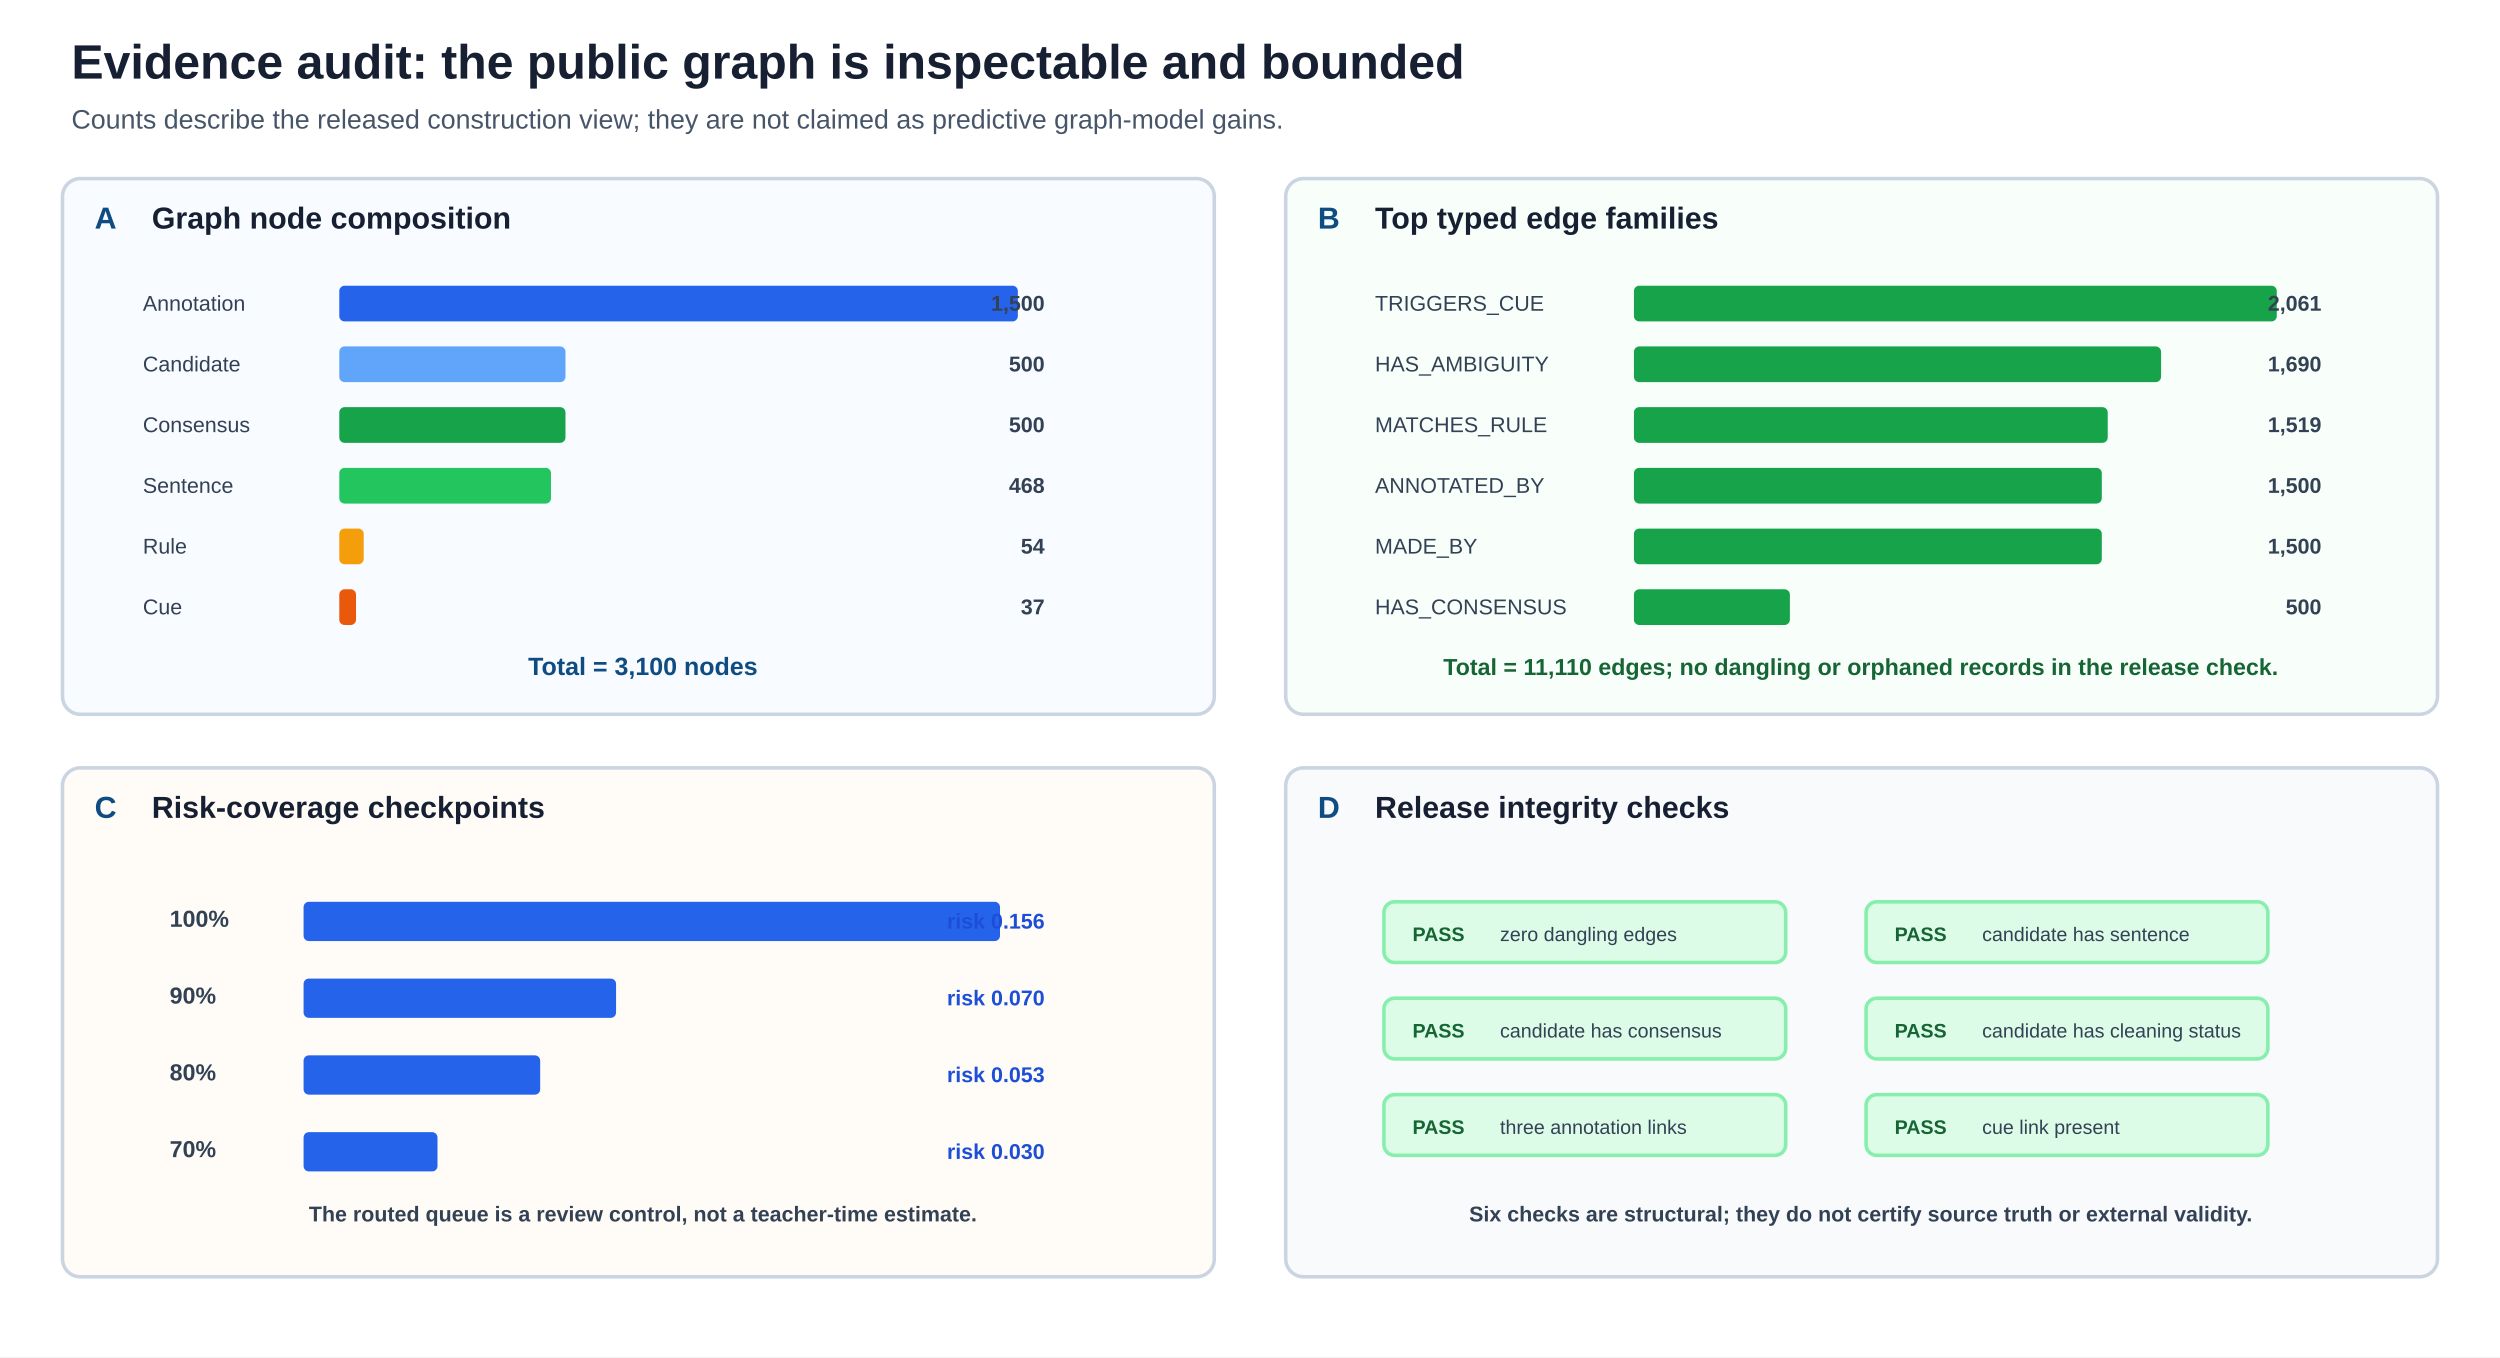
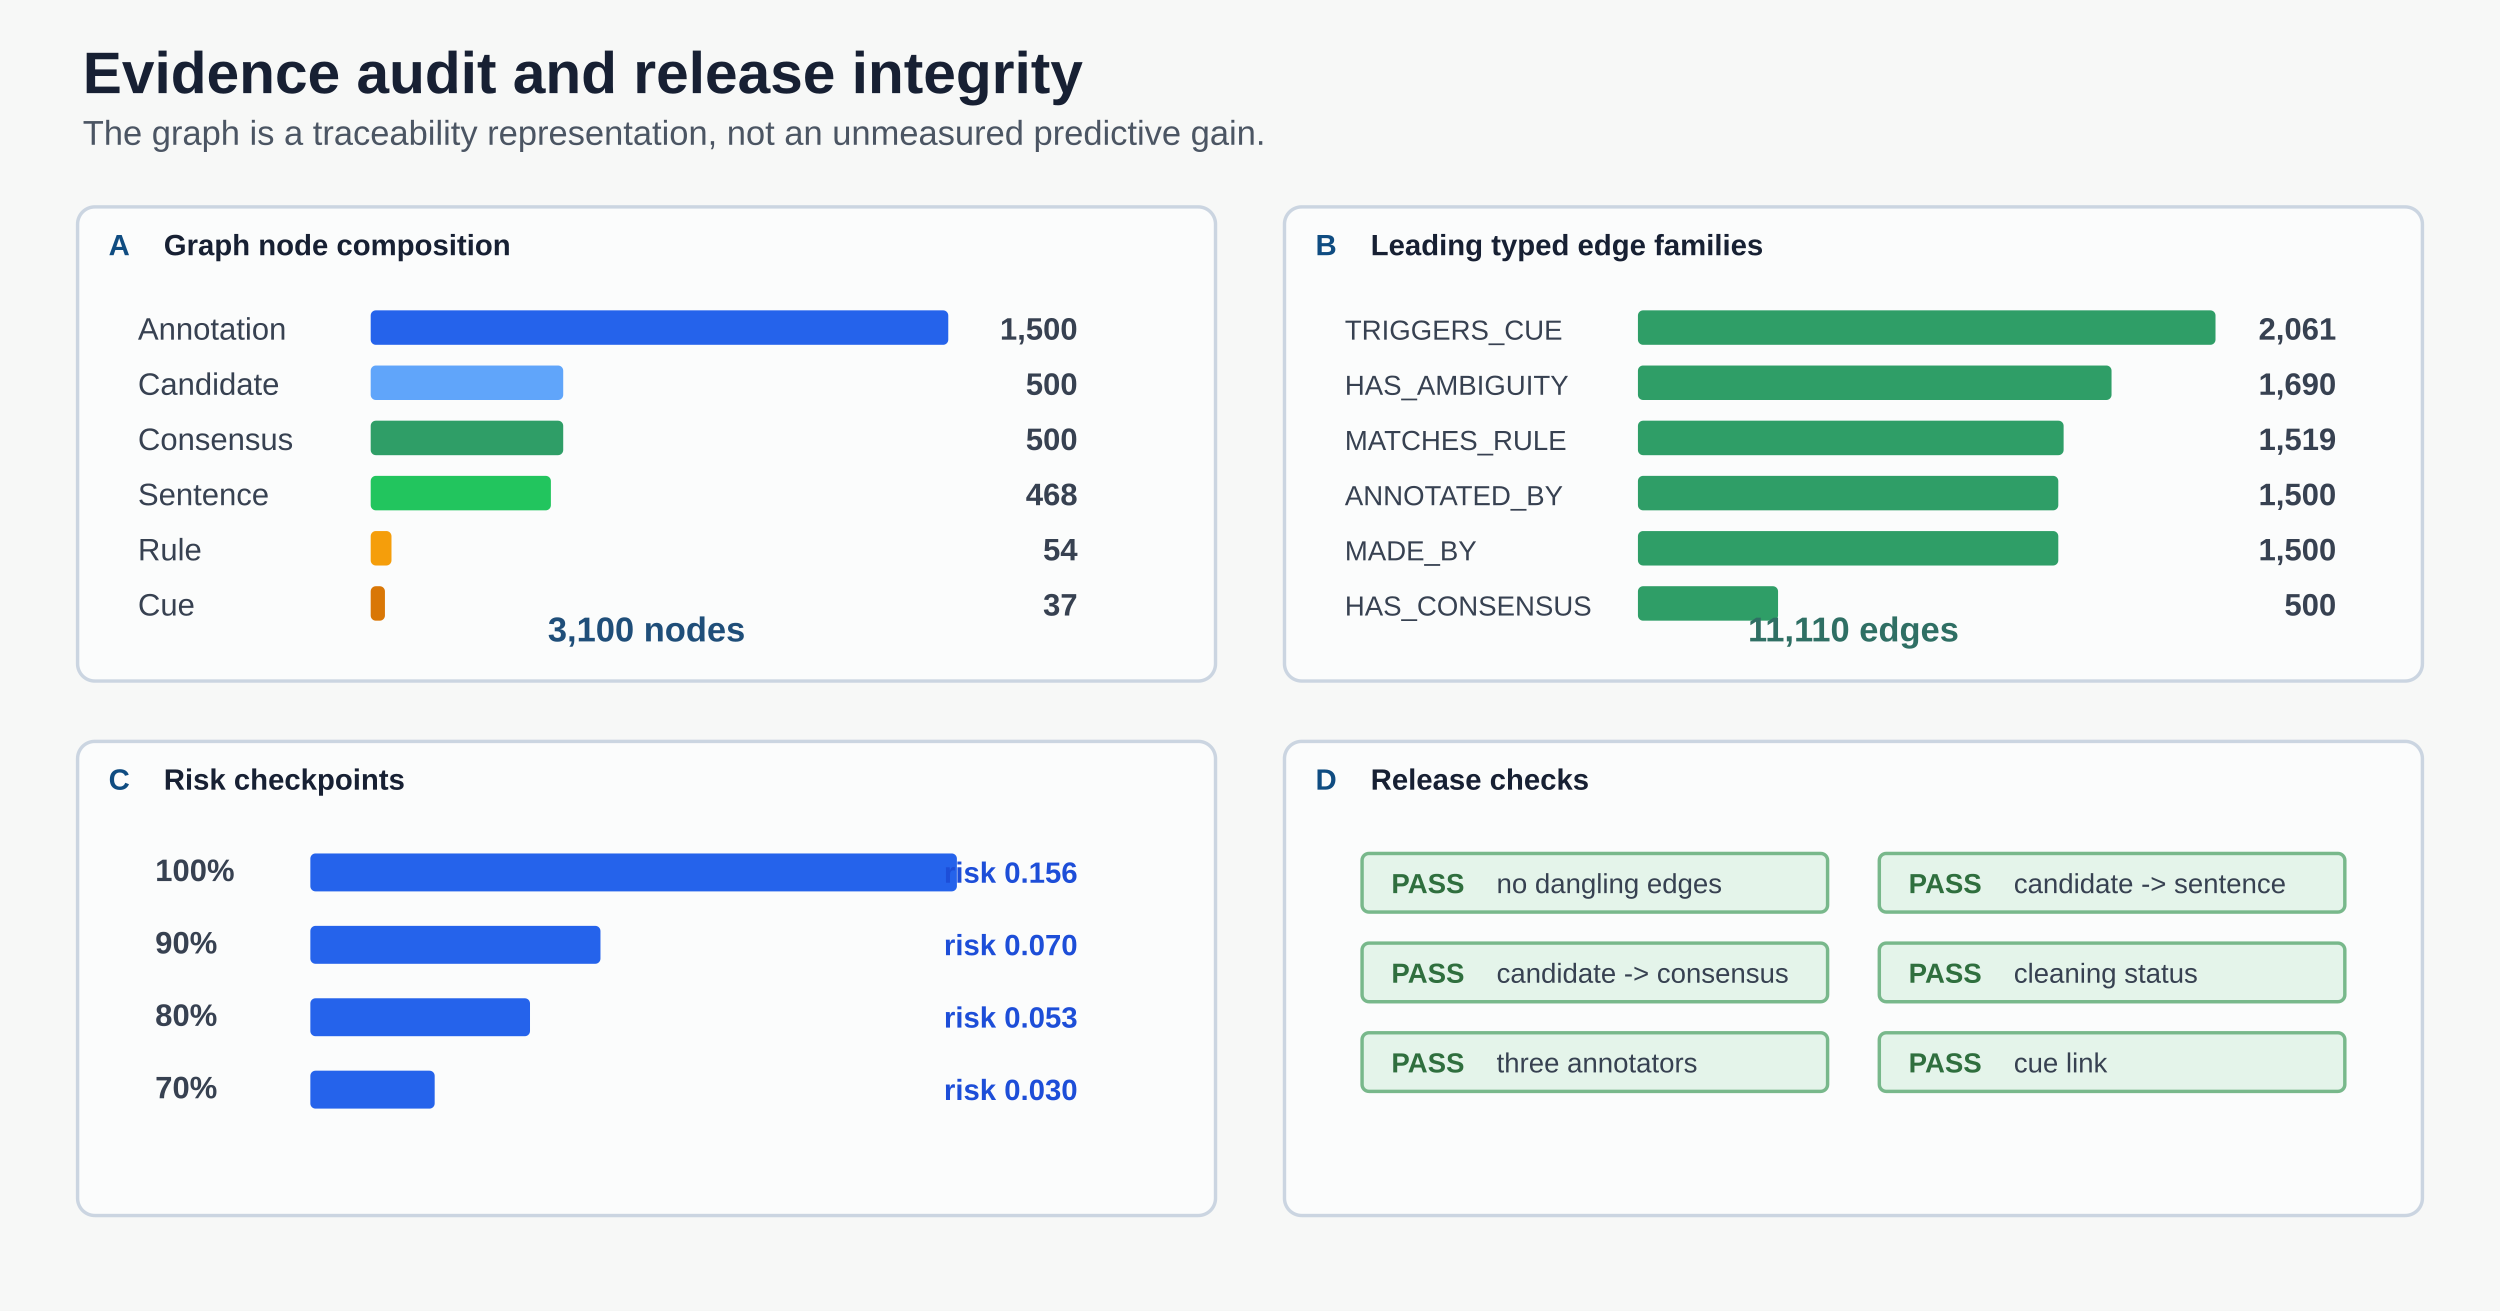
- <svg xmlns="http://www.w3.org/2000/svg" width="1400" height="760" viewBox="0 0 1400 760">
+ <svg xmlns="http://www.w3.org/2000/svg" width="1450" height="760" viewBox="0 0 1450 760">
  <rect width="100%" height="100%" fill="#FFFFFF" />
-   <text x="40" y="44" font-family="Arial, Helvetica, sans-serif" font-size="27px" font-weight="700" text-anchor="start" fill="#172033">Evidence audit: the public graph is inspectable and bounded</text>
-   <text x="40" y="72" font-family="Arial, Helvetica, sans-serif" font-size="15px" font-weight="400" text-anchor="start" fill="#475569">Counts describe the released construction view; they are not claimed as predictive graph-model gains.</text>
-   <rect x="35" y="100" width="645" height="300" rx="10" fill="#F8FBFF" stroke="#CBD5E1" stroke-width="2" />
-   <text x="53" y="128" font-family="Arial, Helvetica, sans-serif" font-size="17px" font-weight="700" text-anchor="start" fill="#0F4C81">A</text>
-   <text x="85" y="128" font-family="Arial, Helvetica, sans-serif" font-size="17px" font-weight="700" text-anchor="start" fill="#172033">Graph node composition</text>
-   <text x="80" y="174" font-family="Arial, Helvetica, sans-serif" font-size="12px" font-weight="400" text-anchor="start" fill="#334155">Annotation</text>
-   <rect x="190" y="160" width="380.0" height="20" rx="3" fill="#2563EB" stroke="#2563EB" stroke-width="0" />
-   <text x="585" y="174" font-family="Arial, Helvetica, sans-serif" font-size="12px" font-weight="700" text-anchor="end" fill="#334155">1,500</text>
-   <text x="80" y="208" font-family="Arial, Helvetica, sans-serif" font-size="12px" font-weight="400" text-anchor="start" fill="#334155">Candidate</text>
-   <rect x="190" y="194" width="126.667" height="20" rx="3" fill="#60A5FA" stroke="#60A5FA" stroke-width="0" />
-   <text x="585" y="208" font-family="Arial, Helvetica, sans-serif" font-size="12px" font-weight="700" text-anchor="end" fill="#334155">500</text>
-   <text x="80" y="242" font-family="Arial, Helvetica, sans-serif" font-size="12px" font-weight="400" text-anchor="start" fill="#334155">Consensus</text>
-   <rect x="190" y="228" width="126.667" height="20" rx="3" fill="#16A34A" stroke="#16A34A" stroke-width="0" />
-   <text x="585" y="242" font-family="Arial, Helvetica, sans-serif" font-size="12px" font-weight="700" text-anchor="end" fill="#334155">500</text>
-   <text x="80" y="276" font-family="Arial, Helvetica, sans-serif" font-size="12px" font-weight="400" text-anchor="start" fill="#334155">Sentence</text>
-   <rect x="190" y="262" width="118.56" height="20" rx="3" fill="#22C55E" stroke="#22C55E" stroke-width="0" />
-   <text x="585" y="276" font-family="Arial, Helvetica, sans-serif" font-size="12px" font-weight="700" text-anchor="end" fill="#334155">468</text>
-   <text x="80" y="310" font-family="Arial, Helvetica, sans-serif" font-size="12px" font-weight="400" text-anchor="start" fill="#334155">Rule</text>
-   <rect x="190" y="296" width="13.68" height="20" rx="3" fill="#F59E0B" stroke="#F59E0B" stroke-width="0" />
-   <text x="585" y="310" font-family="Arial, Helvetica, sans-serif" font-size="12px" font-weight="700" text-anchor="end" fill="#334155">54</text>
-   <text x="80" y="344" font-family="Arial, Helvetica, sans-serif" font-size="12px" font-weight="400" text-anchor="start" fill="#334155">Cue</text>
-   <rect x="190" y="330" width="9.373" height="20" rx="3" fill="#EA580C" stroke="#EA580C" stroke-width="0" />
-   <text x="585" y="344" font-family="Arial, Helvetica, sans-serif" font-size="12px" font-weight="700" text-anchor="end" fill="#334155">37</text>
-   <text x="360" y="378" font-family="Arial, Helvetica, sans-serif" font-size="14px" font-weight="700" text-anchor="middle" fill="#0F4C81">Total = 3,100 nodes</text>
-   <rect x="720" y="100" width="645" height="300" rx="10" fill="#F8FFFB" stroke="#CBD5E1" stroke-width="2" />
-   <text x="738" y="128" font-family="Arial, Helvetica, sans-serif" font-size="17px" font-weight="700" text-anchor="start" fill="#0F4C81">B</text>
-   <text x="770" y="128" font-family="Arial, Helvetica, sans-serif" font-size="17px" font-weight="700" text-anchor="start" fill="#172033">Top typed edge families</text>
-   <text x="770" y="174" font-family="Arial, Helvetica, sans-serif" font-size="12px" font-weight="400" text-anchor="start" fill="#334155">TRIGGERS_CUE</text>
-   <rect x="915" y="160" width="360.0" height="20" rx="3" fill="#16A34A" stroke="#16A34A" stroke-width="0" />
-   <text x="1300" y="174" font-family="Arial, Helvetica, sans-serif" font-size="12px" font-weight="700" text-anchor="end" fill="#334155">2,061</text>
-   <text x="770" y="208" font-family="Arial, Helvetica, sans-serif" font-size="12px" font-weight="400" text-anchor="start" fill="#334155">HAS_AMBIGUITY</text>
-   <rect x="915" y="194" width="295.197" height="20" rx="3" fill="#16A34A" stroke="#16A34A" stroke-width="0" />
-   <text x="1300" y="208" font-family="Arial, Helvetica, sans-serif" font-size="12px" font-weight="700" text-anchor="end" fill="#334155">1,690</text>
-   <text x="770" y="242" font-family="Arial, Helvetica, sans-serif" font-size="12px" font-weight="400" text-anchor="start" fill="#334155">MATCHES_RULE</text>
-   <rect x="915" y="228" width="265.328" height="20" rx="3" fill="#16A34A" stroke="#16A34A" stroke-width="0" />
-   <text x="1300" y="242" font-family="Arial, Helvetica, sans-serif" font-size="12px" font-weight="700" text-anchor="end" fill="#334155">1,519</text>
-   <text x="770" y="276" font-family="Arial, Helvetica, sans-serif" font-size="12px" font-weight="400" text-anchor="start" fill="#334155">ANNOTATED_BY</text>
-   <rect x="915" y="262" width="262.009" height="20" rx="3" fill="#16A34A" stroke="#16A34A" stroke-width="0" />
-   <text x="1300" y="276" font-family="Arial, Helvetica, sans-serif" font-size="12px" font-weight="700" text-anchor="end" fill="#334155">1,500</text>
-   <text x="770" y="310" font-family="Arial, Helvetica, sans-serif" font-size="12px" font-weight="400" text-anchor="start" fill="#334155">MADE_BY</text>
-   <rect x="915" y="296" width="262.009" height="20" rx="3" fill="#16A34A" stroke="#16A34A" stroke-width="0" />
-   <text x="1300" y="310" font-family="Arial, Helvetica, sans-serif" font-size="12px" font-weight="700" text-anchor="end" fill="#334155">1,500</text>
-   <text x="770" y="344" font-family="Arial, Helvetica, sans-serif" font-size="12px" font-weight="400" text-anchor="start" fill="#334155">HAS_CONSENSUS</text>
-   <rect x="915" y="330" width="87.336" height="20" rx="3" fill="#16A34A" stroke="#16A34A" stroke-width="0" />
-   <text x="1300" y="344" font-family="Arial, Helvetica, sans-serif" font-size="12px" font-weight="700" text-anchor="end" fill="#334155">500</text>
-   <text x="1042" y="378" font-family="Arial, Helvetica, sans-serif" font-size="13px" font-weight="700" text-anchor="middle" fill="#166534">Total = 11,110 edges; no dangling or orphaned records in the release check.</text>
-   <rect x="35" y="430" width="645" height="285" rx="10" fill="#FFFCF7" stroke="#CBD5E1" stroke-width="2" />
-   <text x="53" y="458" font-family="Arial, Helvetica, sans-serif" font-size="17px" font-weight="700" text-anchor="start" fill="#0F4C81">C</text>
-   <text x="85" y="458" font-family="Arial, Helvetica, sans-serif" font-size="17px" font-weight="700" text-anchor="start" fill="#172033">Risk-coverage checkpoints</text>
-   <text x="95" y="519" font-family="Arial, Helvetica, sans-serif" font-size="13px" font-weight="700" text-anchor="start" fill="#334155">100%</text>
-   <rect x="170" y="505" width="390.0" height="22" rx="3" fill="#2563EB" stroke="#2563EB" stroke-width="0" />
-   <text x="585" y="520" font-family="Arial, Helvetica, sans-serif" font-size="12px" font-weight="700" text-anchor="end" fill="#1D4ED8">risk 0.156</text>
-   <text x="95" y="562" font-family="Arial, Helvetica, sans-serif" font-size="13px" font-weight="700" text-anchor="start" fill="#334155">90%</text>
-   <rect x="170" y="548" width="175" height="22" rx="3" fill="#2563EB" stroke="#2563EB" stroke-width="0" />
-   <text x="585" y="563" font-family="Arial, Helvetica, sans-serif" font-size="12px" font-weight="700" text-anchor="end" fill="#1D4ED8">risk 0.070</text>
-   <text x="95" y="605" font-family="Arial, Helvetica, sans-serif" font-size="13px" font-weight="700" text-anchor="start" fill="#334155">80%</text>
-   <rect x="170" y="591" width="132.5" height="22" rx="3" fill="#2563EB" stroke="#2563EB" stroke-width="0" />
-   <text x="585" y="606" font-family="Arial, Helvetica, sans-serif" font-size="12px" font-weight="700" text-anchor="end" fill="#1D4ED8">risk 0.053</text>
-   <text x="95" y="648" font-family="Arial, Helvetica, sans-serif" font-size="13px" font-weight="700" text-anchor="start" fill="#334155">70%</text>
-   <rect x="170" y="634" width="75.0" height="22" rx="3" fill="#2563EB" stroke="#2563EB" stroke-width="0" />
-   <text x="585" y="649" font-family="Arial, Helvetica, sans-serif" font-size="12px" font-weight="700" text-anchor="end" fill="#1D4ED8">risk 0.030</text>
-   <text x="360" y="684" font-family="Arial, Helvetica, sans-serif" font-size="12px" font-weight="700" text-anchor="middle" fill="#334155">The routed queue is a review control, not a teacher-time estimate.</text>
-   <rect x="720" y="430" width="645" height="285" rx="10" fill="#F8FAFC" stroke="#CBD5E1" stroke-width="2" />
-   <text x="738" y="458" font-family="Arial, Helvetica, sans-serif" font-size="17px" font-weight="700" text-anchor="start" fill="#0F4C81">D</text>
-   <text x="770" y="458" font-family="Arial, Helvetica, sans-serif" font-size="17px" font-weight="700" text-anchor="start" fill="#172033">Release integrity checks</text>
-   <rect x="775" y="505" width="225" height="34" rx="6" fill="#DCFCE7" stroke="#86EFAC" stroke-width="2" />
-   <text x="791" y="527" font-family="Arial, Helvetica, sans-serif" font-size="11px" font-weight="700" text-anchor="start" fill="#166534">PASS</text>
-   <text x="840" y="527" font-family="Arial, Helvetica, sans-serif" font-size="11px" font-weight="400" text-anchor="start" fill="#334155">zero dangling edges</text>
-   <rect x="1045" y="505" width="225" height="34" rx="6" fill="#DCFCE7" stroke="#86EFAC" stroke-width="2" />
-   <text x="1061" y="527" font-family="Arial, Helvetica, sans-serif" font-size="11px" font-weight="700" text-anchor="start" fill="#166534">PASS</text>
-   <text x="1110" y="527" font-family="Arial, Helvetica, sans-serif" font-size="11px" font-weight="400" text-anchor="start" fill="#334155">candidate has sentence</text>
-   <rect x="775" y="559" width="225" height="34" rx="6" fill="#DCFCE7" stroke="#86EFAC" stroke-width="2" />
-   <text x="791" y="581" font-family="Arial, Helvetica, sans-serif" font-size="11px" font-weight="700" text-anchor="start" fill="#166534">PASS</text>
-   <text x="840" y="581" font-family="Arial, Helvetica, sans-serif" font-size="11px" font-weight="400" text-anchor="start" fill="#334155">candidate has consensus</text>
-   <rect x="1045" y="559" width="225" height="34" rx="6" fill="#DCFCE7" stroke="#86EFAC" stroke-width="2" />
-   <text x="1061" y="581" font-family="Arial, Helvetica, sans-serif" font-size="11px" font-weight="700" text-anchor="start" fill="#166534">PASS</text>
-   <text x="1110" y="581" font-family="Arial, Helvetica, sans-serif" font-size="11px" font-weight="400" text-anchor="start" fill="#334155">candidate has cleaning status</text>
-   <rect x="775" y="613" width="225" height="34" rx="6" fill="#DCFCE7" stroke="#86EFAC" stroke-width="2" />
-   <text x="791" y="635" font-family="Arial, Helvetica, sans-serif" font-size="11px" font-weight="700" text-anchor="start" fill="#166534">PASS</text>
-   <text x="840" y="635" font-family="Arial, Helvetica, sans-serif" font-size="11px" font-weight="400" text-anchor="start" fill="#334155">three annotation links</text>
-   <rect x="1045" y="613" width="225" height="34" rx="6" fill="#DCFCE7" stroke="#86EFAC" stroke-width="2" />
-   <text x="1061" y="635" font-family="Arial, Helvetica, sans-serif" font-size="11px" font-weight="700" text-anchor="start" fill="#166534">PASS</text>
-   <text x="1110" y="635" font-family="Arial, Helvetica, sans-serif" font-size="11px" font-weight="400" text-anchor="start" fill="#334155">cue link present</text>
-   <text x="1042" y="684" font-family="Arial, Helvetica, sans-serif" font-size="12px" font-weight="700" text-anchor="middle" fill="#334155">Six checks are structural; they do not certify source truth or external validity.</text>
+   <rect width="1450" height="760" fill="#F7F8F7" />
+   <text x="48" y="54" font-family="Arial, Helvetica, sans-serif" font-size="34px" font-weight="700" text-anchor="start" fill="#172033">Evidence audit and release integrity</text>
+   <text x="48" y="84" font-family="Arial, Helvetica, sans-serif" font-size="20px" font-weight="400" text-anchor="start" fill="#4B5563">The graph is a traceability representation, not an unmeasured predictive gain.</text>
+   <rect x="45" y="120" width="660" height="275" rx="10" fill="#FBFCFC" stroke="#CBD5E1" stroke-width="2" />
+   <text x="63" y="148" font-family="Arial, Helvetica, sans-serif" font-size="17px" font-weight="700" text-anchor="start" fill="#0F4C81">A</text>
+   <text x="95" y="148" font-family="Arial, Helvetica, sans-serif" font-size="17px" font-weight="700" text-anchor="start" fill="#172033">Graph node composition</text>
+   <text x="80" y="197" font-family="Arial, Helvetica, sans-serif" font-size="18px" font-weight="400" text-anchor="start" fill="#374151">Annotation</text>
+   <rect x="215" y="180" width="335.0" height="20" rx="3" fill="#2563EB" stroke="#2563EB" stroke-width="0" />
+   <text x="625" y="197" font-family="Arial, Helvetica, sans-serif" font-size="18px" font-weight="700" text-anchor="end" fill="#374151">1,500</text>
+   <text x="80" y="229" font-family="Arial, Helvetica, sans-serif" font-size="18px" font-weight="400" text-anchor="start" fill="#374151">Candidate</text>
+   <rect x="215" y="212" width="111.667" height="20" rx="3" fill="#60A5FA" stroke="#60A5FA" stroke-width="0" />
+   <text x="625" y="229" font-family="Arial, Helvetica, sans-serif" font-size="18px" font-weight="700" text-anchor="end" fill="#374151">500</text>
+   <text x="80" y="261" font-family="Arial, Helvetica, sans-serif" font-size="18px" font-weight="400" text-anchor="start" fill="#374151">Consensus</text>
+   <rect x="215" y="244" width="111.667" height="20" rx="3" fill="#2F9E67" stroke="#2F9E67" stroke-width="0" />
+   <text x="625" y="261" font-family="Arial, Helvetica, sans-serif" font-size="18px" font-weight="700" text-anchor="end" fill="#374151">500</text>
+   <text x="80" y="293" font-family="Arial, Helvetica, sans-serif" font-size="18px" font-weight="400" text-anchor="start" fill="#374151">Sentence</text>
+   <rect x="215" y="276" width="104.52" height="20" rx="3" fill="#22C55E" stroke="#22C55E" stroke-width="0" />
+   <text x="625" y="293" font-family="Arial, Helvetica, sans-serif" font-size="18px" font-weight="700" text-anchor="end" fill="#374151">468</text>
+   <text x="80" y="325" font-family="Arial, Helvetica, sans-serif" font-size="18px" font-weight="400" text-anchor="start" fill="#374151">Rule</text>
+   <rect x="215" y="308" width="12.06" height="20" rx="3" fill="#F59E0B" stroke="#F59E0B" stroke-width="0" />
+   <text x="625" y="325" font-family="Arial, Helvetica, sans-serif" font-size="18px" font-weight="700" text-anchor="end" fill="#374151">54</text>
+   <text x="80" y="357" font-family="Arial, Helvetica, sans-serif" font-size="18px" font-weight="400" text-anchor="start" fill="#374151">Cue</text>
+   <rect x="215" y="340" width="8.263" height="20" rx="3" fill="#D97706" stroke="#D97706" stroke-width="0" />
+   <text x="625" y="357" font-family="Arial, Helvetica, sans-serif" font-size="18px" font-weight="700" text-anchor="end" fill="#374151">37</text>
+   <text x="375" y="372" font-family="Arial, Helvetica, sans-serif" font-size="20px" font-weight="700" text-anchor="middle" fill="#1F4E79">3,100 nodes</text>
+   <rect x="745" y="120" width="660" height="275" rx="10" fill="#FBFCFC" stroke="#CBD5E1" stroke-width="2" />
+   <text x="763" y="148" font-family="Arial, Helvetica, sans-serif" font-size="17px" font-weight="700" text-anchor="start" fill="#0F4C81">B</text>
+   <text x="795" y="148" font-family="Arial, Helvetica, sans-serif" font-size="17px" font-weight="700" text-anchor="start" fill="#172033">Leading typed edge families</text>
+   <text x="780" y="197" font-family="Arial, Helvetica, sans-serif" font-size="16px" font-weight="400" text-anchor="start" fill="#374151">TRIGGERS_CUE</text>
+   <rect x="950" y="180" width="335.0" height="20" rx="3" fill="#2F9E67" stroke="#2F9E67" stroke-width="0" />
+   <text x="1355" y="197" font-family="Arial, Helvetica, sans-serif" font-size="18px" font-weight="700" text-anchor="end" fill="#374151">2,061</text>
+   <text x="780" y="229" font-family="Arial, Helvetica, sans-serif" font-size="16px" font-weight="400" text-anchor="start" fill="#374151">HAS_AMBIGUITY</text>
+   <rect x="950" y="212" width="274.697" height="20" rx="3" fill="#2F9E67" stroke="#2F9E67" stroke-width="0" />
+   <text x="1355" y="229" font-family="Arial, Helvetica, sans-serif" font-size="18px" font-weight="700" text-anchor="end" fill="#374151">1,690</text>
+   <text x="780" y="261" font-family="Arial, Helvetica, sans-serif" font-size="16px" font-weight="400" text-anchor="start" fill="#374151">MATCHES_RULE</text>
+   <rect x="950" y="244" width="246.902" height="20" rx="3" fill="#2F9E67" stroke="#2F9E67" stroke-width="0" />
+   <text x="1355" y="261" font-family="Arial, Helvetica, sans-serif" font-size="18px" font-weight="700" text-anchor="end" fill="#374151">1,519</text>
+   <text x="780" y="293" font-family="Arial, Helvetica, sans-serif" font-size="16px" font-weight="400" text-anchor="start" fill="#374151">ANNOTATED_BY</text>
+   <rect x="950" y="276" width="243.814" height="20" rx="3" fill="#2F9E67" stroke="#2F9E67" stroke-width="0" />
+   <text x="1355" y="293" font-family="Arial, Helvetica, sans-serif" font-size="18px" font-weight="700" text-anchor="end" fill="#374151">1,500</text>
+   <text x="780" y="325" font-family="Arial, Helvetica, sans-serif" font-size="16px" font-weight="400" text-anchor="start" fill="#374151">MADE_BY</text>
+   <rect x="950" y="308" width="243.814" height="20" rx="3" fill="#2F9E67" stroke="#2F9E67" stroke-width="0" />
+   <text x="1355" y="325" font-family="Arial, Helvetica, sans-serif" font-size="18px" font-weight="700" text-anchor="end" fill="#374151">1,500</text>
+   <text x="780" y="357" font-family="Arial, Helvetica, sans-serif" font-size="16px" font-weight="400" text-anchor="start" fill="#374151">HAS_CONSENSUS</text>
+   <rect x="950" y="340" width="81.271" height="20" rx="3" fill="#2F9E67" stroke="#2F9E67" stroke-width="0" />
+   <text x="1355" y="357" font-family="Arial, Helvetica, sans-serif" font-size="18px" font-weight="700" text-anchor="end" fill="#374151">500</text>
+   <text x="1075" y="372" font-family="Arial, Helvetica, sans-serif" font-size="20px" font-weight="700" text-anchor="middle" fill="#2F6F64">11,110 edges</text>
+   <rect x="45" y="430" width="660" height="275" rx="10" fill="#FBFCFC" stroke="#CBD5E1" stroke-width="2" />
+   <text x="63" y="458" font-family="Arial, Helvetica, sans-serif" font-size="17px" font-weight="700" text-anchor="start" fill="#0F4C81">C</text>
+   <text x="95" y="458" font-family="Arial, Helvetica, sans-serif" font-size="17px" font-weight="700" text-anchor="start" fill="#172033">Risk checkpoints</text>
+   <text x="90" y="511" font-family="Arial, Helvetica, sans-serif" font-size="18px" font-weight="700" text-anchor="start" fill="#374151">100%</text>
+   <rect x="180" y="495" width="375.0" height="22" rx="3" fill="#2563EB" stroke="#2563EB" stroke-width="0" />
+   <text x="625" y="512" font-family="Arial, Helvetica, sans-serif" font-size="17px" font-weight="700" text-anchor="end" fill="#1D4ED8">risk 0.156</text>
+   <text x="90" y="553" font-family="Arial, Helvetica, sans-serif" font-size="18px" font-weight="700" text-anchor="start" fill="#374151">90%</text>
+   <rect x="180" y="537" width="168.269" height="22" rx="3" fill="#2563EB" stroke="#2563EB" stroke-width="0" />
+   <text x="625" y="554" font-family="Arial, Helvetica, sans-serif" font-size="17px" font-weight="700" text-anchor="end" fill="#1D4ED8">risk 0.070</text>
+   <text x="90" y="595" font-family="Arial, Helvetica, sans-serif" font-size="18px" font-weight="700" text-anchor="start" fill="#374151">80%</text>
+   <rect x="180" y="579" width="127.404" height="22" rx="3" fill="#2563EB" stroke="#2563EB" stroke-width="0" />
+   <text x="625" y="596" font-family="Arial, Helvetica, sans-serif" font-size="17px" font-weight="700" text-anchor="end" fill="#1D4ED8">risk 0.053</text>
+   <text x="90" y="637" font-family="Arial, Helvetica, sans-serif" font-size="18px" font-weight="700" text-anchor="start" fill="#374151">70%</text>
+   <rect x="180" y="621" width="72.115" height="22" rx="3" fill="#2563EB" stroke="#2563EB" stroke-width="0" />
+   <text x="625" y="638" font-family="Arial, Helvetica, sans-serif" font-size="17px" font-weight="700" text-anchor="end" fill="#1D4ED8">risk 0.030</text>
+   <rect x="745" y="430" width="660" height="275" rx="10" fill="#FBFCFC" stroke="#CBD5E1" stroke-width="2" />
+   <text x="763" y="458" font-family="Arial, Helvetica, sans-serif" font-size="17px" font-weight="700" text-anchor="start" fill="#0F4C81">D</text>
+   <text x="795" y="458" font-family="Arial, Helvetica, sans-serif" font-size="17px" font-weight="700" text-anchor="start" fill="#172033">Release checks</text>
+   <rect x="790" y="495" width="270" height="34" rx="4" fill="#E4F4EA" stroke="#78B88B" stroke-width="2" />
+   <text x="807" y="518" font-family="Arial, Helvetica, sans-serif" font-size="16px" font-weight="700" text-anchor="start" fill="#2F6F3E">PASS</text>
+   <text x="868" y="518" font-family="Arial, Helvetica, sans-serif" font-size="16px" font-weight="400" text-anchor="start" fill="#374151">no dangling edges</text>
+   <rect x="1090" y="495" width="270" height="34" rx="4" fill="#E4F4EA" stroke="#78B88B" stroke-width="2" />
+   <text x="1107" y="518" font-family="Arial, Helvetica, sans-serif" font-size="16px" font-weight="700" text-anchor="start" fill="#2F6F3E">PASS</text>
+   <text x="1168" y="518" font-family="Arial, Helvetica, sans-serif" font-size="16px" font-weight="400" text-anchor="start" fill="#374151">candidate -&gt; sentence</text>
+   <rect x="790" y="547" width="270" height="34" rx="4" fill="#E4F4EA" stroke="#78B88B" stroke-width="2" />
+   <text x="807" y="570" font-family="Arial, Helvetica, sans-serif" font-size="16px" font-weight="700" text-anchor="start" fill="#2F6F3E">PASS</text>
+   <text x="868" y="570" font-family="Arial, Helvetica, sans-serif" font-size="16px" font-weight="400" text-anchor="start" fill="#374151">candidate -&gt; consensus</text>
+   <rect x="1090" y="547" width="270" height="34" rx="4" fill="#E4F4EA" stroke="#78B88B" stroke-width="2" />
+   <text x="1107" y="570" font-family="Arial, Helvetica, sans-serif" font-size="16px" font-weight="700" text-anchor="start" fill="#2F6F3E">PASS</text>
+   <text x="1168" y="570" font-family="Arial, Helvetica, sans-serif" font-size="16px" font-weight="400" text-anchor="start" fill="#374151">cleaning status</text>
+   <rect x="790" y="599" width="270" height="34" rx="4" fill="#E4F4EA" stroke="#78B88B" stroke-width="2" />
+   <text x="807" y="622" font-family="Arial, Helvetica, sans-serif" font-size="16px" font-weight="700" text-anchor="start" fill="#2F6F3E">PASS</text>
+   <text x="868" y="622" font-family="Arial, Helvetica, sans-serif" font-size="16px" font-weight="400" text-anchor="start" fill="#374151">three annotators</text>
+   <rect x="1090" y="599" width="270" height="34" rx="4" fill="#E4F4EA" stroke="#78B88B" stroke-width="2" />
+   <text x="1107" y="622" font-family="Arial, Helvetica, sans-serif" font-size="16px" font-weight="700" text-anchor="start" fill="#2F6F3E">PASS</text>
+   <text x="1168" y="622" font-family="Arial, Helvetica, sans-serif" font-size="16px" font-weight="400" text-anchor="start" fill="#374151">cue link</text>
</svg>
